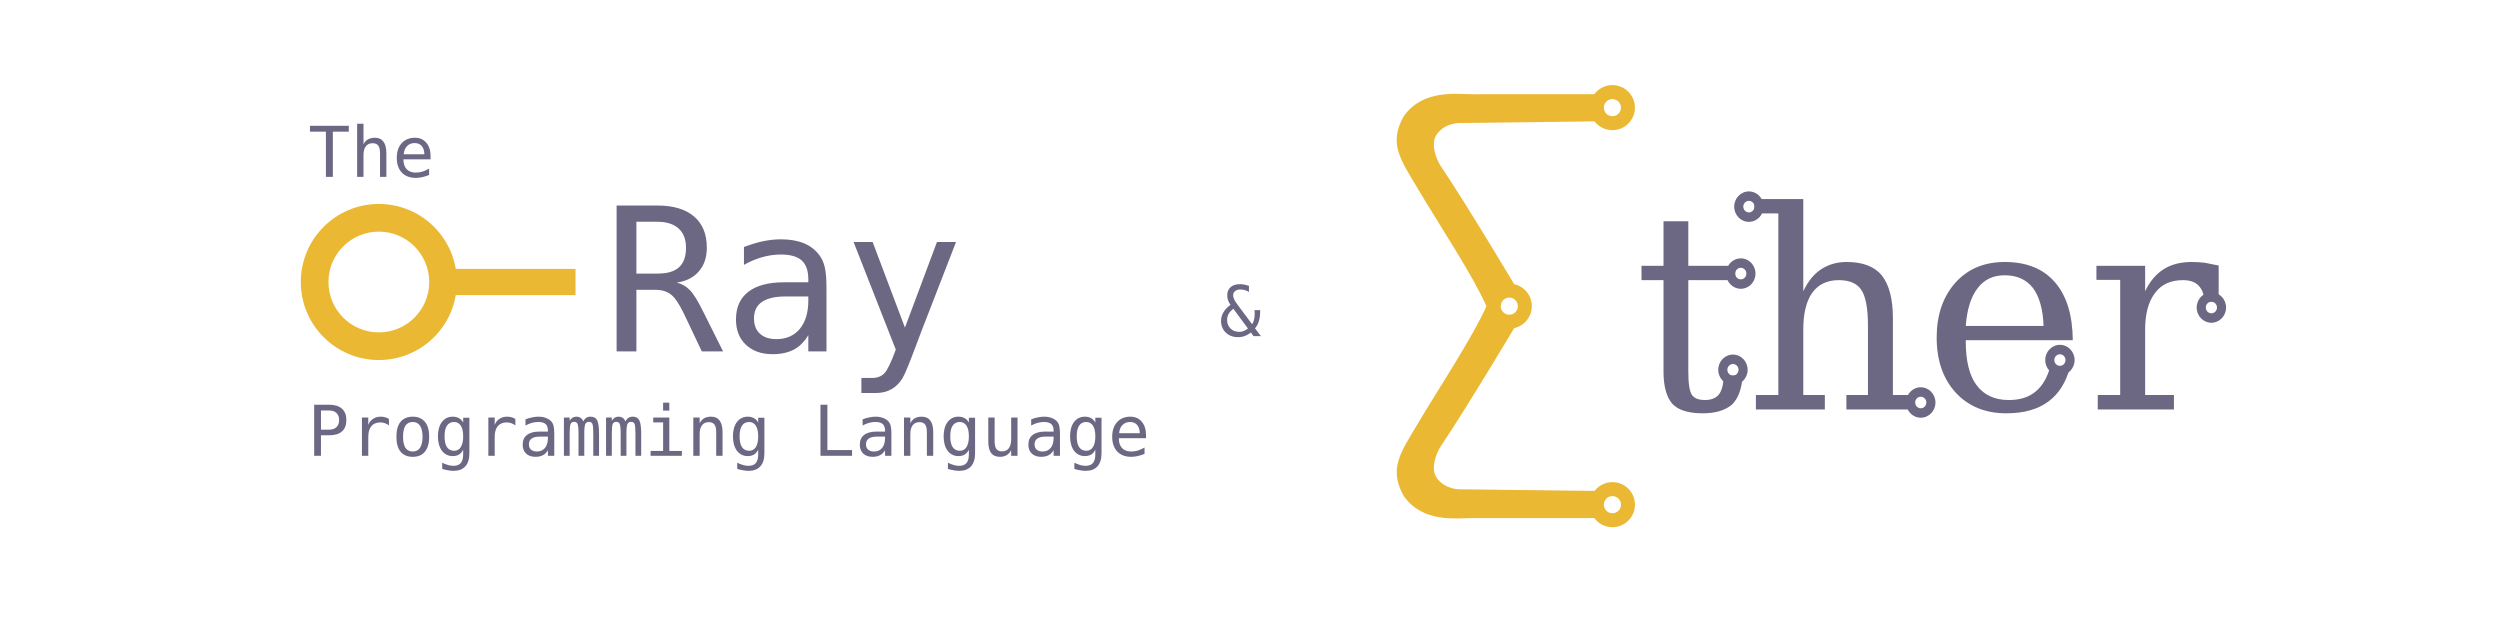
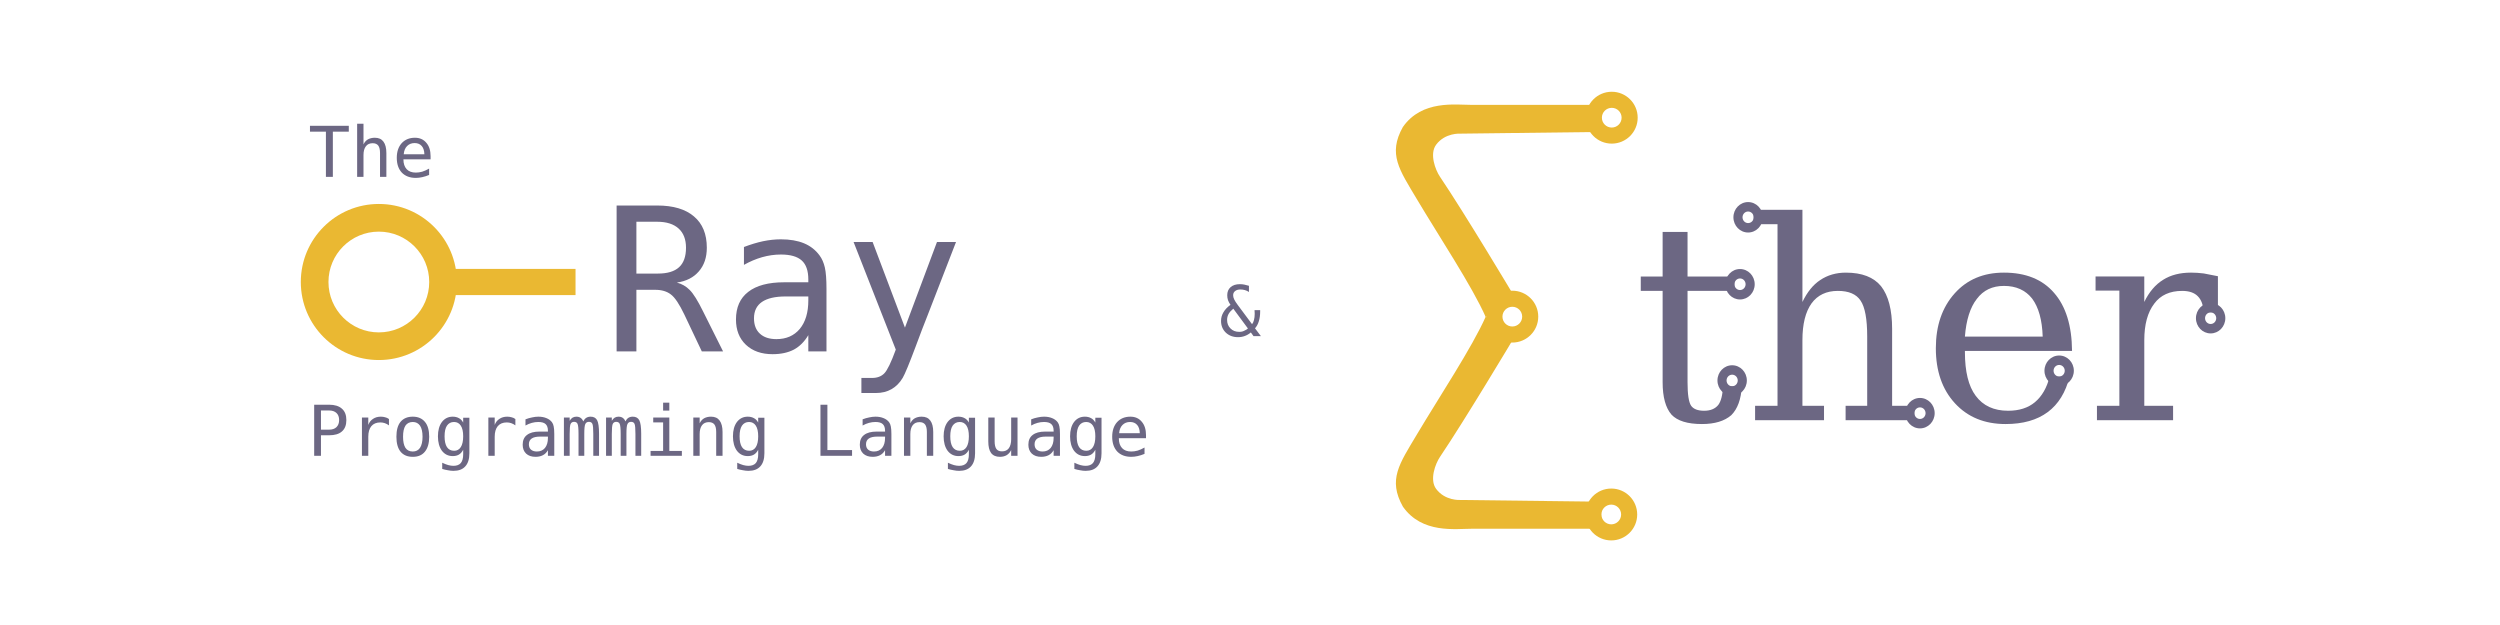
<svg xmlns="http://www.w3.org/2000/svg" width="1000" height="250" viewBox="0 0 264.583 66.146" version="1.1" id="svg5">
  <defs id="defs2" />
  <g id="layer1">
-     <path style="fill:#eab832;fill-opacity:1;stroke-width:0.366" d="m 157.332,32.441 c -1.421,-3.241 -5.003,-8.636 -7.308,-12.514 -1.828,-3.074 -3.075,-4.746 -1.467,-7.614 2.023,-2.89 5.558,-2.34 7.364,-2.34 2.36,0 13.634,-0.002 13.634,-0.002 l -0.039,2.864 -14.899,0.182 c 0,0 -1.595,-0.107 -2.544,1.175 -0.717,0.969 -0.079,2.661 0.408,3.383 2.651,3.927 7.764,12.492 7.764,12.492 z" id="path1969" />
-     <text xml:space="preserve" style="font-size:29.294px;fill:#eab832;fill-opacity:1;stroke-width:0.366" x="172.883" y="43.338" id="text2216">
-       <tspan id="tspan2214" style="font-style:normal;font-variant:normal;font-weight:normal;font-stretch:normal;font-size:29.294px;font-family:'DejaVu Math TeX Gyre';-inkscape-font-specification:'DejaVu Math TeX Gyre';fill:#6c6783;fill-opacity:1;stroke-width:0.366" x="172.883" y="43.338">ther</tspan>
-     </text>
-     <path id="path6885-5-9-1-7-9-0" style="fill:#6c6783;fill-opacity:1;stroke-width:0.113" d="m 184.235,27.343 a 1.555,1.611 0 0 0 -1.555,1.611 1.555,1.611 0 0 0 1.555,1.611 1.555,1.611 0 0 0 1.555,-1.611 1.555,1.611 0 0 0 -1.555,-1.611 z m 0,0.998 a 0.591,0.613 0 0 1 0.591,0.613 0.591,0.613 0 0 1 -0.591,0.612 0.591,0.613 0 0 1 -0.591,-0.612 0.591,0.613 0 0 1 0.591,-0.613 z" />
-     <path id="path6885-5-9-1-7-9-0-6" style="fill:#6c6783;fill-opacity:1;stroke-width:0.113" d="m 185.091,20.258 a 1.555,1.611 0 0 0 -1.555,1.611 1.555,1.611 0 0 0 1.555,1.611 1.555,1.611 0 0 0 1.555,-1.611 1.555,1.611 0 0 0 -1.555,-1.611 z m 0,0.998 a 0.591,0.613 0 0 1 0.591,0.613 0.591,0.613 0 0 1 -0.591,0.612 0.591,0.613 0 0 1 -0.591,-0.612 0.591,0.613 0 0 1 0.591,-0.613 z" />
-     <path id="path6885-5-9-1-7-9-0-6-2" style="fill:#6c6783;fill-opacity:1;stroke-width:0.113" d="m 203.28,40.987 a 1.555,1.611 0 0 0 -1.555,1.611 1.555,1.611 0 0 0 1.555,1.611 1.555,1.611 0 0 0 1.555,-1.611 1.555,1.611 0 0 0 -1.555,-1.611 z m 0,0.998 a 0.591,0.613 0 0 1 0.591,0.613 0.591,0.613 0 0 1 -0.591,0.612 0.591,0.613 0 0 1 -0.591,-0.612 0.591,0.613 0 0 1 0.591,-0.613 z" />
-     <path id="path6885" style="opacity:1;fill:#eab832;fill-opacity:1;stroke-width:0.17" d="m 170.646,9.007 a 2.384,2.384 0 0 0 -2.384,2.384 2.384,2.384 0 0 0 2.384,2.384 2.384,2.384 0 0 0 2.384,-2.384 2.384,2.384 0 0 0 -2.384,-2.384 z m 0,1.478 a 0.907,0.907 0 0 1 0.907,0.907 0.907,0.907 0 0 1 -0.907,0.906 0.907,0.907 0 0 1 -0.906,-0.906 0.907,0.907 0 0 1 0.906,-0.907 z" />
-     <path style="fill:#eab832;fill-opacity:1;stroke-width:0.366" d="m 157.334,32.36 c -1.421,3.241 -5.003,8.636 -7.308,12.514 -1.828,3.074 -3.075,4.746 -1.467,7.614 2.023,2.89 5.558,2.34 7.364,2.34 2.36,0 13.634,0.002 13.634,0.002 l -0.039,-2.864 -14.899,-0.182 c 0,0 -1.595,0.107 -2.544,-1.175 -0.717,-0.969 -0.079,-2.661 0.408,-3.383 2.651,-3.927 7.764,-12.492 7.764,-12.492 z" id="path1969-6" />
-     <path id="path6885-2" style="fill:#eab832;fill-opacity:1;stroke-width:0.17" d="m 170.649,55.794 a 2.384,2.384 0 0 1 -2.384,-2.384 2.384,2.384 0 0 1 2.384,-2.384 2.384,2.384 0 0 1 2.384,2.384 2.384,2.384 0 0 1 -2.384,2.384 z m 0,-1.478 a 0.907,0.907 0 0 0 0.907,-0.907 0.907,0.907 0 0 0 -0.907,-0.906 0.907,0.907 0 0 0 -0.906,0.906 0.907,0.907 0 0 0 0.906,0.907 z" />
-     <path id="path6885-5" style="opacity:1;fill:#eab832;fill-opacity:1;stroke-width:0.17" d="m 159.733,30.017 a 2.384,2.384 0 0 0 -2.384,2.384 2.384,2.384 0 0 0 2.384,2.384 2.384,2.384 0 0 0 2.384,-2.384 2.384,2.384 0 0 0 -2.384,-2.384 z m 0,1.478 a 0.907,0.907 0 0 1 0.907,0.907 0.907,0.907 0 0 1 -0.907,0.906 0.907,0.907 0 0 1 -0.906,-0.906 0.907,0.907 0 0 1 0.906,-0.907 z" />
-     <path id="path6885-5-9-1-7-9" style="fill:#6c6783;fill-opacity:1;stroke-width:0.113" d="m 218.008,36.495 a 1.555,1.611 0 0 0 -1.555,1.611 1.555,1.611 0 0 0 1.555,1.611 1.555,1.611 0 0 0 1.555,-1.611 1.555,1.611 0 0 0 -1.555,-1.611 z m 0,0.998 a 0.591,0.613 0 0 1 0.591,0.613 0.591,0.613 0 0 1 -0.591,0.612 0.591,0.613 0 0 1 -0.591,-0.612 0.591,0.613 0 0 1 0.591,-0.613 z" />
-     <path id="path6885-5-9-1-7-9-3" style="fill:#6c6783;fill-opacity:1;stroke-width:0.113" d="m 234.038,30.936 a 1.555,1.611 0 0 0 -1.555,1.611 1.555,1.611 0 0 0 1.555,1.611 1.555,1.611 0 0 0 1.555,-1.611 1.555,1.611 0 0 0 -1.555,-1.611 z m 0,0.998 a 0.591,0.613 0 0 1 0.591,0.613 0.591,0.613 0 0 1 -0.591,0.612 0.591,0.613 0 0 1 -0.591,-0.612 0.591,0.613 0 0 1 0.591,-0.613 z" />
-     <path id="path6885-5-9-1-7-9-6" style="fill:#6c6783;fill-opacity:1;stroke-width:0.113" d="m 183.403,37.526 a 1.555,1.611 0 0 0 -1.555,1.611 1.555,1.611 0 0 0 1.555,1.611 1.555,1.611 0 0 0 1.555,-1.611 1.555,1.611 0 0 0 -1.555,-1.611 z m 0,0.998 a 0.591,0.613 0 0 1 0.591,0.613 0.591,0.613 0 0 1 -0.591,0.612 0.591,0.613 0 0 1 -0.591,-0.612 0.591,0.613 0 0 1 0.591,-0.613 z" />
    <text xml:space="preserve" style="font-style:normal;font-variant:normal;font-weight:normal;font-stretch:normal;font-size:7.408px;font-family:'DejaVu Math TeX Gyre';-inkscape-font-specification:'DejaVu Math TeX Gyre';opacity:1;fill:#6c6783;fill-opacity:1;stroke-width:0.265" x="32.634" y="18.72" id="text12696">
      <tspan id="tspan12694" style="font-style:normal;font-variant:normal;font-weight:normal;font-stretch:normal;font-size:7.408px;font-family:monospace;-inkscape-font-specification:monospace;stroke-width:0.265" x="32.634" y="18.72">The</tspan>
    </text>
    <text xml:space="preserve" style="font-style:normal;font-variant:normal;font-weight:normal;font-stretch:normal;font-size:21.167px;font-family:'DejaVu Math TeX Gyre';-inkscape-font-specification:'DejaVu Math TeX Gyre';opacity:1;fill:#6c6783;fill-opacity:1;stroke-width:1.465;stroke-dasharray:none" x="63.774" y="37.187" id="text12700">
      <tspan id="tspan12698" style="font-style:normal;font-variant:normal;font-weight:normal;font-stretch:normal;font-family:monospace;-inkscape-font-specification:monospace;stroke-width:1.465;stroke-dasharray:none" x="63.774" y="37.187">Ray</tspan>
    </text>
    <text xml:space="preserve" style="font-style:normal;font-variant:normal;font-weight:normal;font-stretch:normal;font-size:21.167px;font-family:'DejaVu Math TeX Gyre';-inkscape-font-specification:'DejaVu Math TeX Gyre';opacity:1;fill:#6c6783;fill-opacity:1;stroke-width:1.465;stroke-dasharray:none" x="107.787" y="49.459" id="text12704">
      <tspan id="tspan12702" style="stroke-width:1.465" x="107.787" y="49.459" />
    </text>
    <text xml:space="preserve" style="font-style:normal;font-variant:normal;font-weight:normal;font-stretch:normal;font-size:7.408px;font-family:'DejaVu Math TeX Gyre';-inkscape-font-specification:'DejaVu Math TeX Gyre';opacity:1;fill:#6c6783;fill-opacity:1;stroke-width:1.465;stroke-dasharray:none" x="32.531" y="48.241" id="text12708">
      <tspan id="tspan12706" style="font-style:normal;font-variant:normal;font-weight:normal;font-stretch:normal;font-size:7.408px;font-family:monospace;-inkscape-font-specification:monospace;stroke-width:1.465" x="32.531" y="48.241">Programming Language</tspan>
    </text>
    <path id="path281" style="fill:#eab832;fill-opacity:1;stroke-width:0.044" d="m 40.094,21.586 a 8.259,8.259 0 0 0 -8.259,8.259 8.259,8.259 0 0 0 8.259,8.259 8.259,8.259 0 0 0 8.259,-8.259 8.259,8.259 0 0 0 -8.259,-8.259 z m 0,2.928 a 5.332,5.332 0 0 1 5.332,5.332 5.332,5.332 0 0 1 -5.332,5.332 5.332,5.332 0 0 1 -5.332,-5.332 5.332,5.332 0 0 1 5.332,-5.332 z" />
    <rect style="fill:#eab832;fill-opacity:1;stroke-width:0.042" id="rect2690" width="13.53" height="2.772" x="47.38" y="28.459" />
    <text xml:space="preserve" style="font-style:normal;font-variant:normal;font-weight:normal;font-stretch:normal;font-size:7.408px;font-family:monospace;-inkscape-font-specification:monospace;opacity:1;fill:#6c6783;fill-opacity:1;stroke-width:1.465;stroke-dasharray:none" x="129.025" y="35.577" id="text13504">
      <tspan id="tspan13502" style="stroke-width:1.465" x="129.025" y="35.577">&amp;</tspan>
    </text>
+     <path style="fill:#eab832;fill-opacity:1;stroke-width:0.366" d="m 157.246,33.57 c -1.421,-3.241 -5.003,-8.637 -7.308,-12.515 -1.828,-3.075 -3.075,-4.746 -1.467,-7.614 2.023,-2.89 5.559,-2.34 7.364,-2.34 2.36,0 13.635,-0.002 13.635,-0.002 l -0.039,2.864 -14.9,0.182 c 0,0 -1.595,-0.107 -2.544,1.175 -0.718,0.969 -0.079,2.661 0.408,3.383 2.651,3.928 7.765,12.493 7.765,12.493 z" id="path1969-7" />
+     <g aria-label="ther" id="text2216-5" style="font-size:45.623px;fill:#eab832;stroke-width:0.57" transform="matrix(0.64213,0,0,0.64213,100.2,-0.4390012)">
+       <path d="m 131.034,64.368 q -0.182,3.194 -1.734,4.745 -1.688,1.46 -4.836,1.46 -3.559,0 -5.019,-1.551 -1.46,-1.688 -1.46,-5.338 V 48.628 h -3.604 v -2.372 h 3.604 v -7.345 h 4.106 v 7.345 h 7.71 v 2.372 h -7.71 V 63.684 q 0,3.011 0.593,3.878 0.593,0.821 2.144,0.821 1.551,0 2.327,-0.958 0.684,-0.912 0.776,-3.057 z" style="font-family:'DejaVu Math TeX Gyre';-inkscape-font-specification:'DejaVu Math TeX Gyre';fill:#6c6783" id="path1634" />
+       <path d="m 159.457,69.934 h -11.315 V 67.562 h 3.559 V 56.156 q 0,-4.334 -1.095,-5.931 -1.049,-1.597 -3.741,-1.597 -2.829,0 -4.334,2.053 -1.506,2.099 -1.506,6.068 V 67.562 h 3.559 v 2.372 H 133.224 V 67.562 h 3.696 V 37.633 h -3.924 v -2.372 h 8.03 v 15.193 q 1.186,-2.464 2.92,-3.604 1.825,-1.232 4.243,-1.232 3.969,0 5.794,2.236 1.825,2.327 1.825,7.026 V 67.562 h 3.65 z" style="font-family:'DejaVu Math TeX Gyre';-inkscape-font-specification:'DejaVu Math TeX Gyre';fill:#6c6783" id="path1636" />
+       <path d="m 180.626,56.156 q -0.137,-4.106 -1.734,-6.25 -1.642,-2.099 -4.654,-2.099 -2.874,0 -4.471,2.144 -1.642,2.099 -1.962,6.205 z m 4.836,2.372 h -17.656 v 0.182 q 0,4.836 1.779,7.208 1.825,2.464 5.338,2.464 2.737,0 4.425,-1.414 1.734,-1.46 2.418,-4.197 h 3.285 q -0.958,3.878 -3.604,5.84 -2.646,1.962 -6.935,1.962 -5.201,0 -8.349,-3.422 -3.148,-3.422 -3.148,-9.079 0,-5.566 3.102,-9.033 3.057,-3.422 8.121,-3.422 5.384,0 8.258,3.331 2.92,3.331 2.966,9.581 z" style="font-family:'DejaVu Math TeX Gyre';-inkscape-font-specification:'DejaVu Math TeX Gyre';fill:#6c6783" id="path1638" />
+       <path d="m 209.506,52.141 h -2.372 q -0.046,-1.734 -0.958,-2.646 -0.867,-0.867 -2.555,-0.867 -3.057,0 -4.608,2.099 -1.642,2.144 -1.642,6.022 V 67.562 h 4.745 v 2.372 H 189.568 V 67.562 h 3.695 V 48.582 h -3.924 v -2.327 h 8.03 v 4.197 q 1.186,-2.464 3.102,-3.65 1.871,-1.186 4.608,-1.186 1.004,0 2.099,0.137 l 2.327,0.456 z" style="font-family:'DejaVu Math TeX Gyre';-inkscape-font-specification:'DejaVu Math TeX Gyre';fill:#6c6783" id="path1640" />
+     </g>
+     <path id="path6885-5-9-1-7-9-0-3" style="fill:#6c6783;fill-opacity:1;stroke-width:0.113" d="m 184.151,28.472 a 1.555,1.611 0 0 0 -1.555,1.611 1.555,1.611 0 0 0 1.555,1.611 1.555,1.611 0 0 0 1.555,-1.611 1.555,1.611 0 0 0 -1.555,-1.611 z m 0,0.998 a 0.591,0.613 0 0 1 0.592,0.613 0.591,0.613 0 0 1 -0.592,0.613 0.591,0.613 0 0 1 -0.591,-0.613 0.591,0.613 0 0 1 0.591,-0.613 z" />
+     <path id="path6885-5-9-1-7-9-0-6-5" style="fill:#6c6783;fill-opacity:1;stroke-width:0.113" d="m 185.008,21.386 a 1.555,1.611 0 0 0 -1.555,1.611 1.555,1.611 0 0 0 1.555,1.611 1.555,1.611 0 0 0 1.555,-1.611 1.555,1.611 0 0 0 -1.555,-1.611 z m 0,0.998 a 0.591,0.613 0 0 1 0.592,0.613 0.591,0.613 0 0 1 -0.592,0.613 0.591,0.613 0 0 1 -0.591,-0.613 0.591,0.613 0 0 1 0.591,-0.613 z" />
+     <path id="path6885-5-9-1-7-9-0-6-2-6" style="fill:#6c6783;fill-opacity:1;stroke-width:0.113" d="m 203.198,42.116 a 1.555,1.611 0 0 0 -1.555,1.611 1.555,1.611 0 0 0 1.555,1.611 1.555,1.611 0 0 0 1.555,-1.611 1.555,1.611 0 0 0 -1.555,-1.611 z m 0,0.998 a 0.591,0.613 0 0 1 0.592,0.613 0.591,0.613 0 0 1 -0.592,0.613 0.591,0.613 0 0 1 -0.591,-0.613 0.591,0.613 0 0 1 0.591,-0.613 z" />
+     <path id="path6885-29" style="fill:#eab832;fill-opacity:1;stroke-width:0.196" d="m 170.576,9.711 a 2.744,2.744 0 0 0 -2.744,2.745 2.744,2.744 0 0 0 2.744,2.744 2.744,2.744 0 0 0 2.745,-2.744 2.744,2.744 0 0 0 -2.745,-2.745 z m 0,1.701 a 1.044,1.044 0 0 1 1.044,1.044 1.044,1.044 0 0 1 -1.044,1.043 1.044,1.044 0 0 1 -1.043,-1.043 1.044,1.044 0 0 1 1.043,-1.044 z" />
+     <path id="path6885-3" style="fill:#eab832;fill-opacity:1;stroke-width:0.196" d="m 170.525,51.705 a 2.744,2.744 0 0 0 -2.744,2.745 2.744,2.744 0 0 0 2.744,2.744 2.744,2.744 0 0 0 2.745,-2.744 2.744,2.744 0 0 0 -2.745,-2.745 z m 0,1.701 a 1.044,1.044 0 0 1 1.044,1.044 1.044,1.044 0 0 1 -1.044,1.043 1.044,1.044 0 0 1 -1.043,-1.043 1.044,1.044 0 0 1 1.043,-1.044 z" />
+     <path id="path6885-3-6" style="fill:#eab832;fill-opacity:1;stroke-width:0.196" d="m 160.053,30.766 a 2.744,2.744 0 0 0 -2.744,2.745 2.744,2.744 0 0 0 2.744,2.744 2.744,2.744 0 0 0 2.745,-2.744 2.744,2.744 0 0 0 -2.745,-2.745 z m 0,1.701 a 1.044,1.044 0 0 1 1.044,1.044 1.044,1.044 0 0 1 -1.044,1.043 1.044,1.044 0 0 1 -1.043,-1.043 1.044,1.044 0 0 1 1.043,-1.044 z" />
+     <path style="fill:#eab832;fill-opacity:1;stroke-width:0.366" d="m 157.248,33.489 c -1.421,3.241 -5.003,8.637 -7.308,12.515 -1.828,3.075 -3.075,4.746 -1.467,7.614 2.023,2.89 5.559,2.34 7.364,2.34 2.36,0 13.635,0.002 13.635,0.002 l -0.039,-2.864 -14.9,-0.182 c 0,0 -1.595,0.107 -2.544,-1.175 -0.718,-0.969 -0.08,-2.661 0.408,-3.383 2.651,-3.928 7.765,-12.493 7.765,-12.493 z" id="path1969-6-1" />
+     <path id="path6885-5-9-1-7-9-2" style="fill:#6c6783;fill-opacity:1;stroke-width:0.113" d="m 217.927,37.625 a 1.555,1.611 0 0 0 -1.555,1.611 1.555,1.611 0 0 0 1.555,1.611 1.555,1.611 0 0 0 1.555,-1.611 1.555,1.611 0 0 0 -1.555,-1.611 z m 0,0.998 a 0.591,0.613 0 0 1 0.592,0.613 0.591,0.613 0 0 1 -0.592,0.613 0.591,0.613 0 0 1 -0.591,-0.613 0.591,0.613 0 0 1 0.591,-0.613 z" />
+     <path id="path6885-5-9-1-7-9-3-7" style="fill:#6c6783;fill-opacity:1;stroke-width:0.113" d="m 233.959,32.065 a 1.555,1.611 0 0 0 -1.555,1.611 1.555,1.611 0 0 0 1.555,1.611 1.555,1.611 0 0 0 1.555,-1.611 1.555,1.611 0 0 0 -1.555,-1.611 z m 0,0.998 a 0.591,0.613 0 0 1 0.592,0.613 0.591,0.613 0 0 1 -0.592,0.613 0.591,0.613 0 0 1 -0.591,-0.613 0.591,0.613 0 0 1 0.591,-0.613 z" />
+     <path id="path6885-5-9-1-7-9-6-0" style="fill:#6c6783;fill-opacity:1;stroke-width:0.113" d="m 183.319,38.656 a 1.555,1.611 0 0 0 -1.555,1.611 1.555,1.611 0 0 0 1.555,1.611 1.555,1.611 0 0 0 1.555,-1.611 1.555,1.611 0 0 0 -1.555,-1.611 z m 0,0.998 a 0.591,0.613 0 0 1 0.592,0.613 0.591,0.613 0 0 1 -0.592,0.613 0.591,0.613 0 0 1 -0.591,-0.613 0.591,0.613 0 0 1 0.591,-0.613 z" />
  </g>
</svg>
